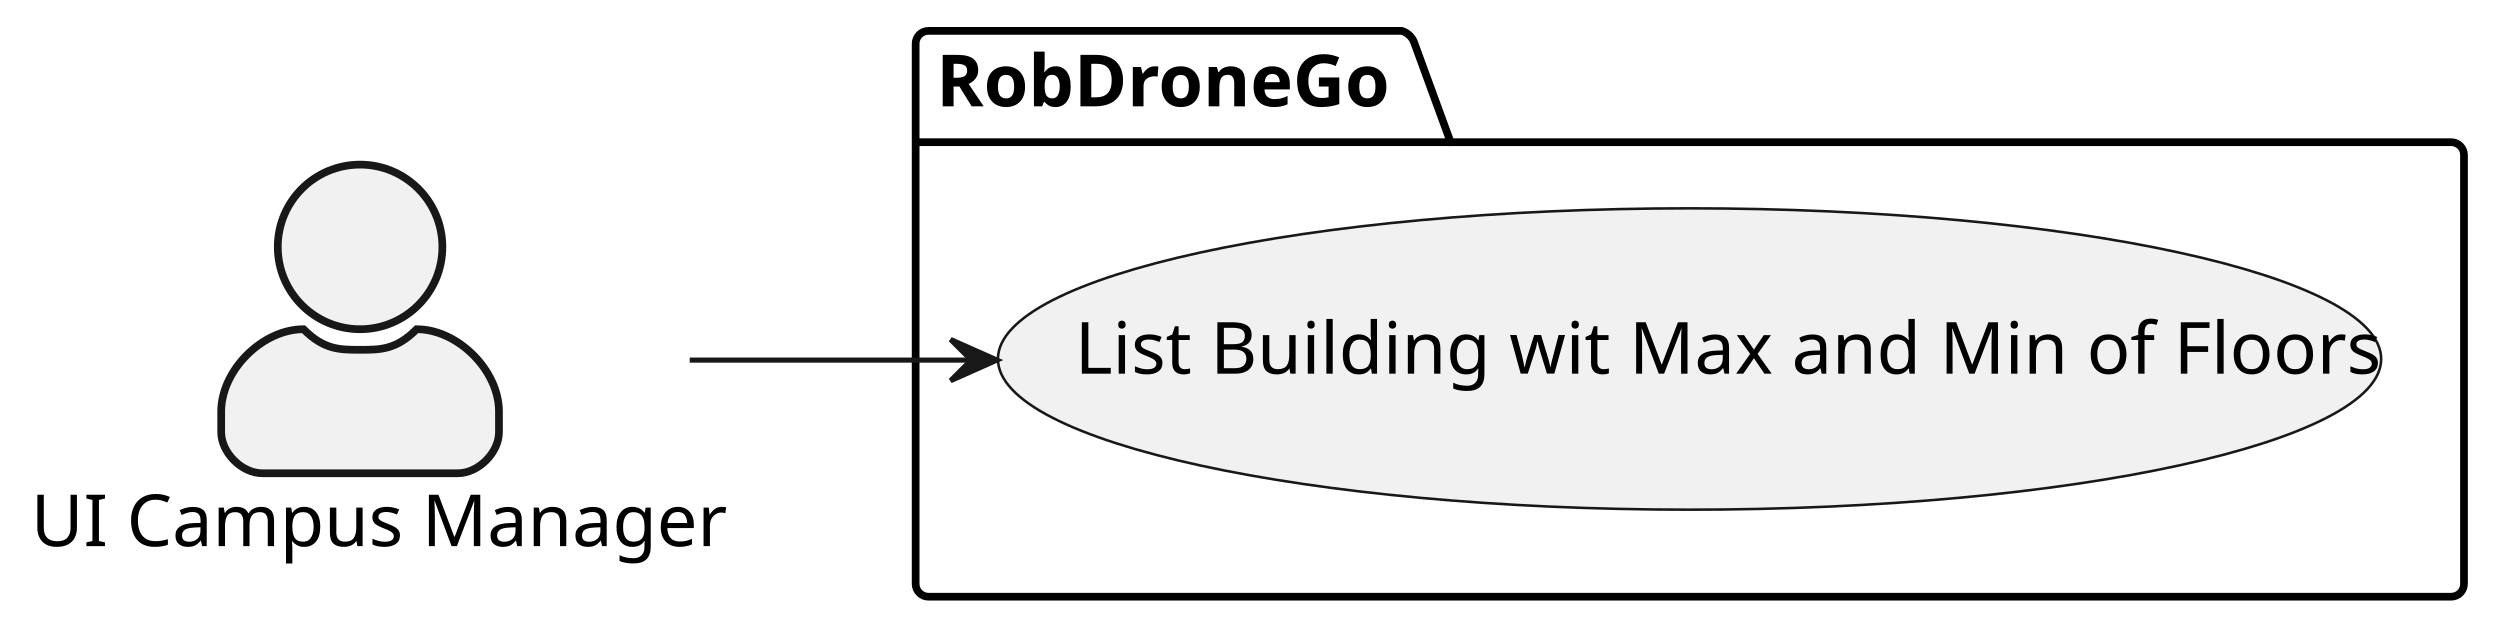
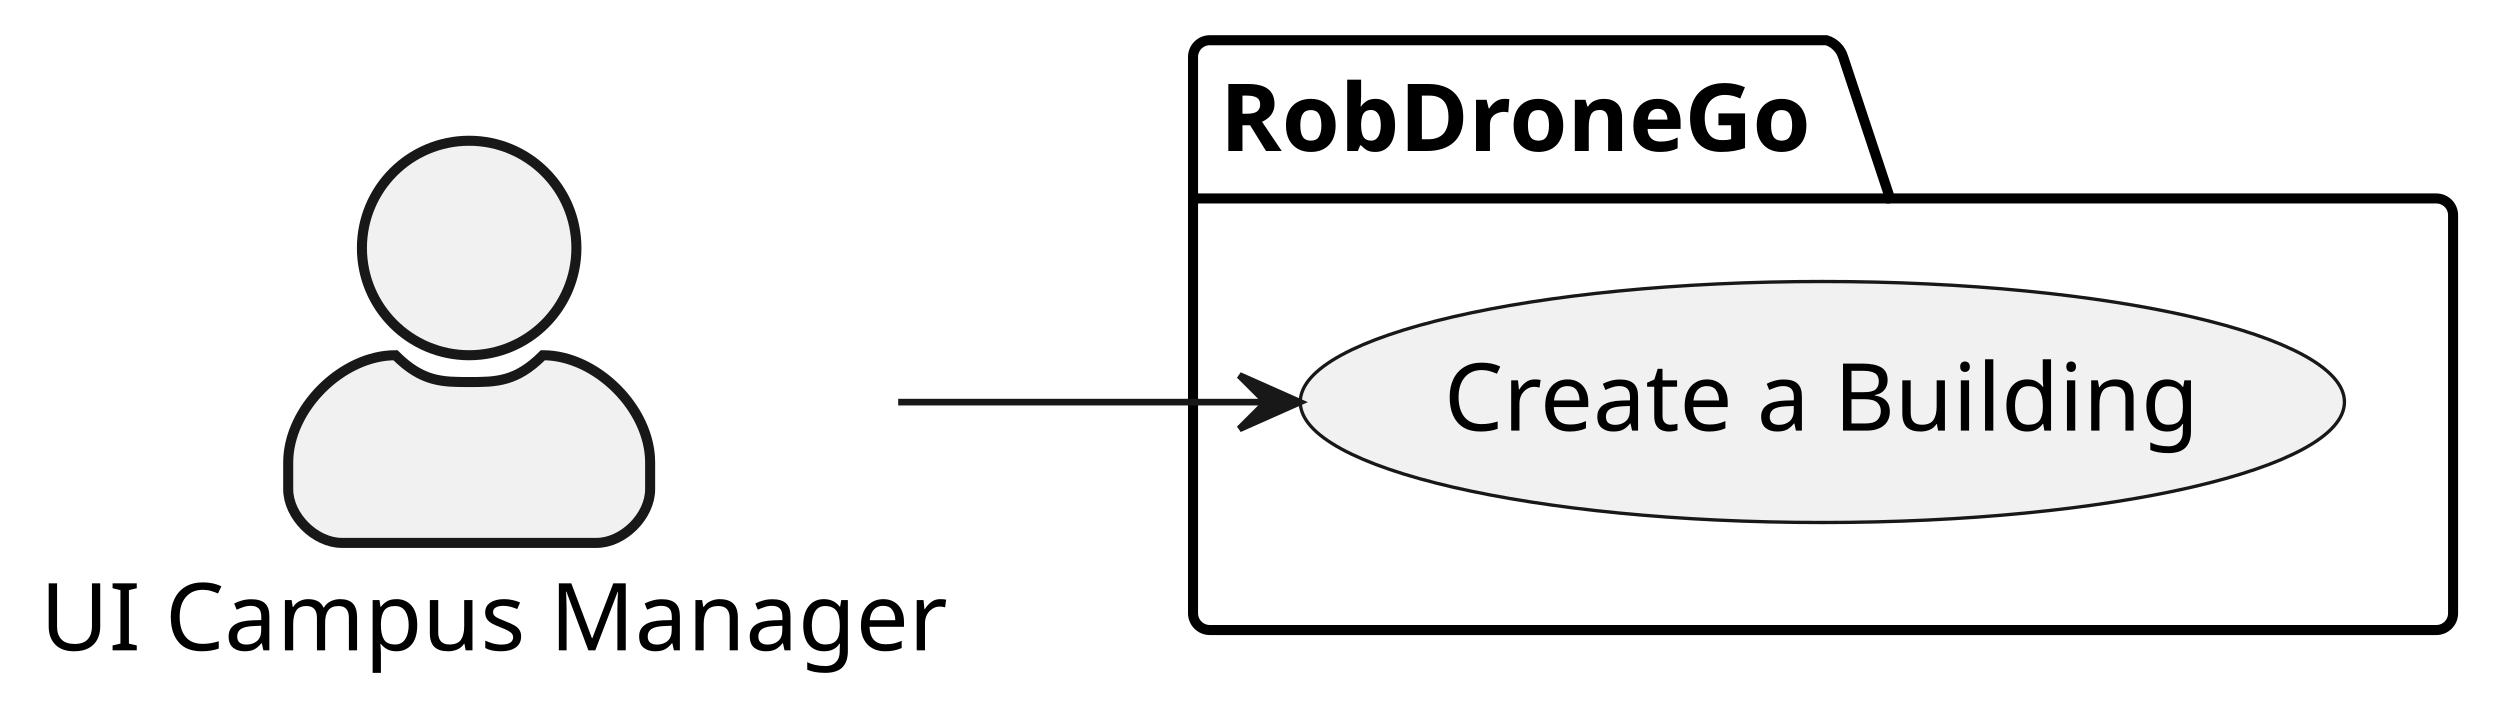
- <svg xmlns="http://www.w3.org/2000/svg" contentStyleType="text/css" height="123px" preserveAspectRatio="none" style="width:486px;height:123px;background:#FFFFFF;" version="1.1" viewBox="0 0 486 123" width="486px" zoomAndPan="magnify">
+ <svg xmlns="http://www.w3.org/2000/svg" contentStyleType="text/css" height="105px" preserveAspectRatio="none" style="width:373px;height:105px;background:#FFFFFF;" version="1.1" viewBox="0 0 373 105" width="373px" zoomAndPan="magnify">
  <defs />
  <g>
    <g id="cluster_RobDroneGo">
-       <path d="M180.5,6 L272.5,6 A3.75,3.75 0 0 1 275,8.5 L282,27.641 L476.5,27.641 A2.5,2.5 0 0 1 479,30.141 L479,113.5 A2.5,2.5 0 0 1 476.5,116 L180.5,116 A2.5,2.5 0 0 1 178,113.5 L178,8.5 A2.5,2.5 0 0 1 180.5,6 " fill="none" style="stroke:#000000;stroke-width:1.5;" />
-       <line style="stroke:#000000;stroke-width:1.5;" x1="178" x2="282" y1="27.641" y2="27.641" />
-       <text fill="#000000" font-family="sans-serif" font-size="14" font-weight="bold" lengthAdjust="spacing" textLength="91" x="182" y="20.674">RobDroneGo</text>
+       <path d="M180.5,6 L272.5,6 A3.75,3.75 0 0 1 275,8.5 L282,29.609 L363.5,29.609 A2.5,2.5 0 0 1 366,32.109 L366,91.5 A2.5,2.5 0 0 1 363.5,94 L180.5,94 A2.5,2.5 0 0 1 178,91.5 L178,8.5 A2.5,2.5 0 0 1 180.5,6 " fill="none" style="stroke:#000000;stroke-width:1.5;" />
+       <line style="stroke:#000000;stroke-width:1.5;" x1="178" x2="282" y1="29.609" y2="29.609" />
+       <text fill="#000000" font-family="sans-serif" font-size="14" font-weight="bold" lengthAdjust="spacing" textLength="91" x="182" y="22.533">RobDroneGo</text>
    </g>
    <g id="elem_UC2">
-       <ellipse cx="328.45" cy="69.79" fill="#F1F1F1" rx="134.45" ry="29.29" style="stroke:#181818;stroke-width:0.5;" />
-       <text fill="#000000" font-family="sans-serif" font-size="14" lengthAdjust="spacing" textLength="239" x="208.95" y="72.644">List Building wit Max and Min of Floors</text>
+       <ellipse cx="271.896" cy="59.979" fill="#F1F1F1" rx="77.896" ry="17.979" style="stroke:#181818;stroke-width:0.5;" />
+       <text fill="#000000" font-family="sans-serif" font-size="14" lengthAdjust="spacing" textLength="109" x="215.435" y="64.247">Create a Building</text>
    </g>
    <g id="elem_CM">
-       <ellipse cx="70" cy="48" fill="#F1F1F1" rx="16" ry="16" style="stroke:#181818;stroke-width:1.5;" />
-       <path d="M70,68 C74,68 77,68 81,64 C89,64 97,72 97,80 L97,84 C97,88 93,92 89,92 L51,92 C47,92 43,88 43,84 L43,80 C43,72 51,64 59,64 C63,68 66,68 70,68 " fill="#F1F1F1" style="stroke:#181818;stroke-width:1.5;" />
-       <text fill="#000000" font-family="sans-serif" font-size="14" lengthAdjust="spacing" textLength="128" x="6" y="106.174">UI Campus Manager</text>
+       <ellipse cx="70" cy="37" fill="#F1F1F1" rx="16" ry="16" style="stroke:#181818;stroke-width:1.5;" />
+       <path d="M70,57 C74,57 77,57 81,53 C89,53 97,61 97,69 L97,73 C97,77 93,81 89,81 L51,81 C47,81 43,77 43,73 L43,69 C43,61 51,53 59,53 C63,57 66,57 70,57 " fill="#F1F1F1" style="stroke:#181818;stroke-width:1.5;" />
+       <text fill="#000000" font-family="sans-serif" font-size="14" lengthAdjust="spacing" textLength="128" x="6" y="97.033">UI Campus Manager</text>
    </g>
    <g id="link_CM_UC2">
-       <path d="M134.08,70 C150.75,70 169.43,70 188.43,70 " fill="none" id="CM-to-UC2" style="stroke:#181818;stroke-width:1.0;" />
-       <polygon fill="#181818" points="193.8,70,184.8,66,188.8,70,184.8,74,193.8,70" style="stroke:#181818;stroke-width:1.0;" />
+       <path d="M134.01,60 C151.38,60 170.49,60 188.78,60 " fill="none" id="CM-to-UC2" style="stroke:#181818;stroke-width:1.0;" />
+       <polygon fill="#181818" points="193.91,60,184.91,56,188.91,60,184.91,64,193.91,60" style="stroke:#181818;stroke-width:1.0;" />
    </g>
  </g>
</svg>
